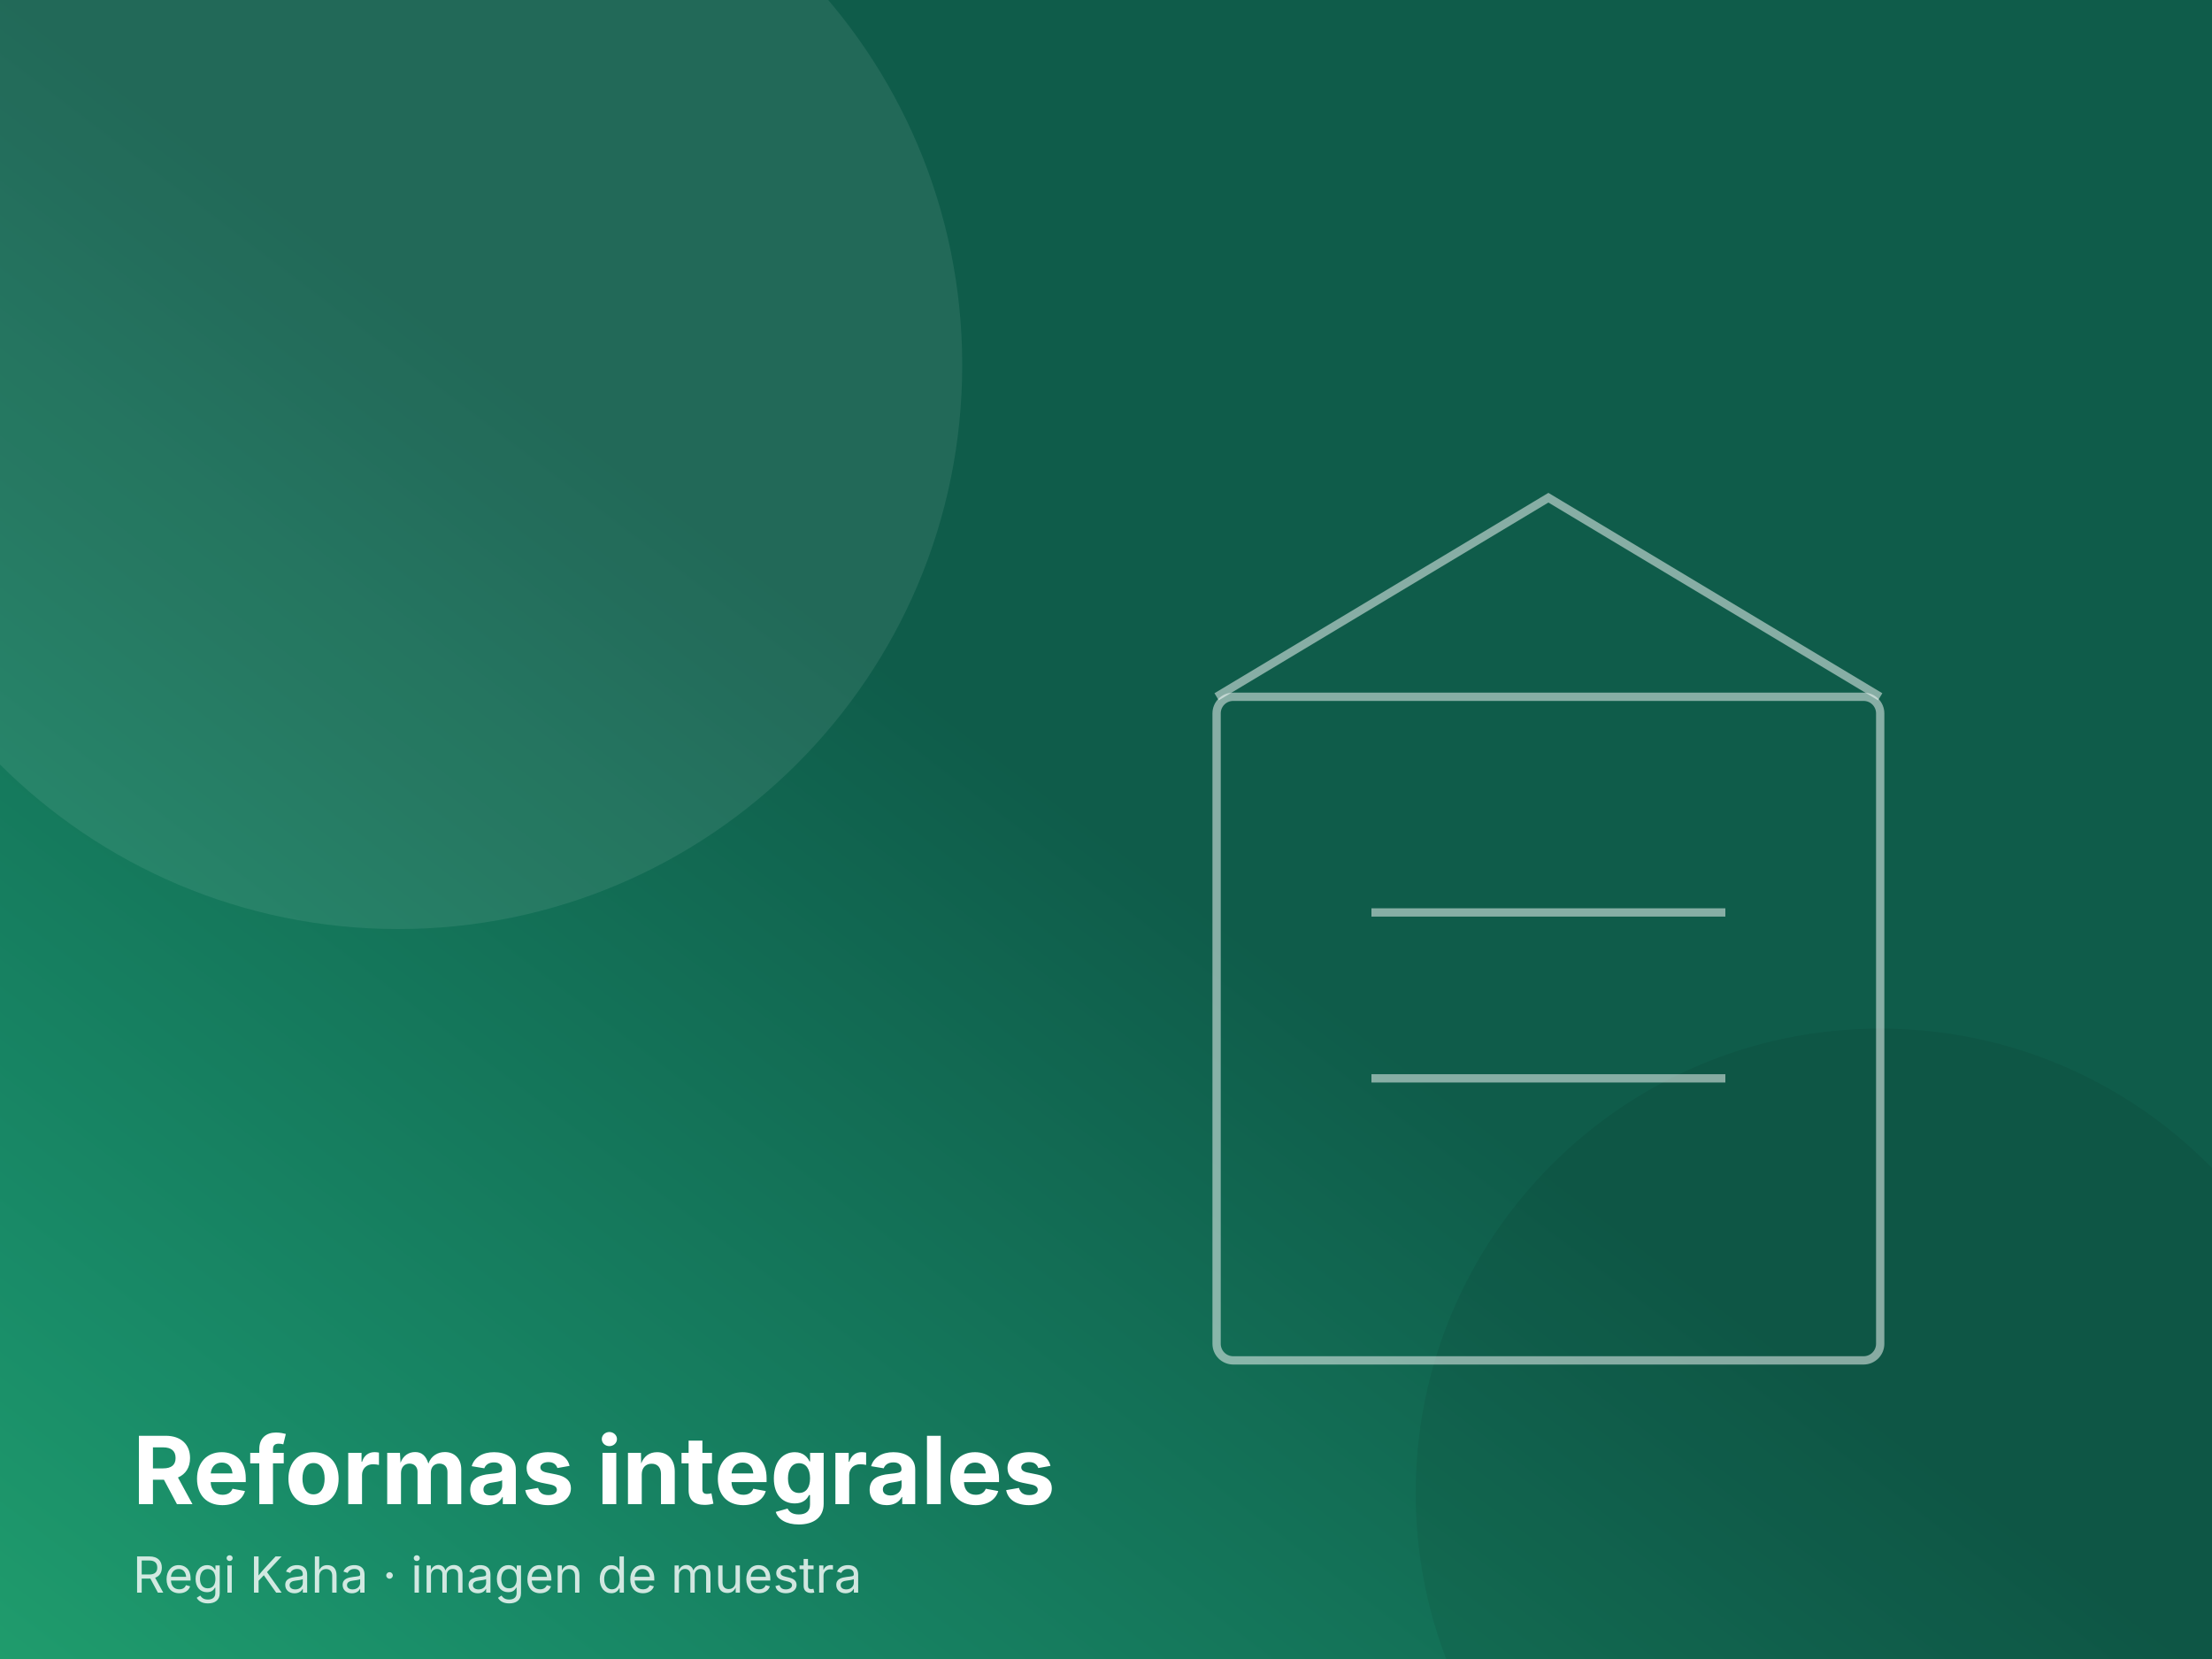
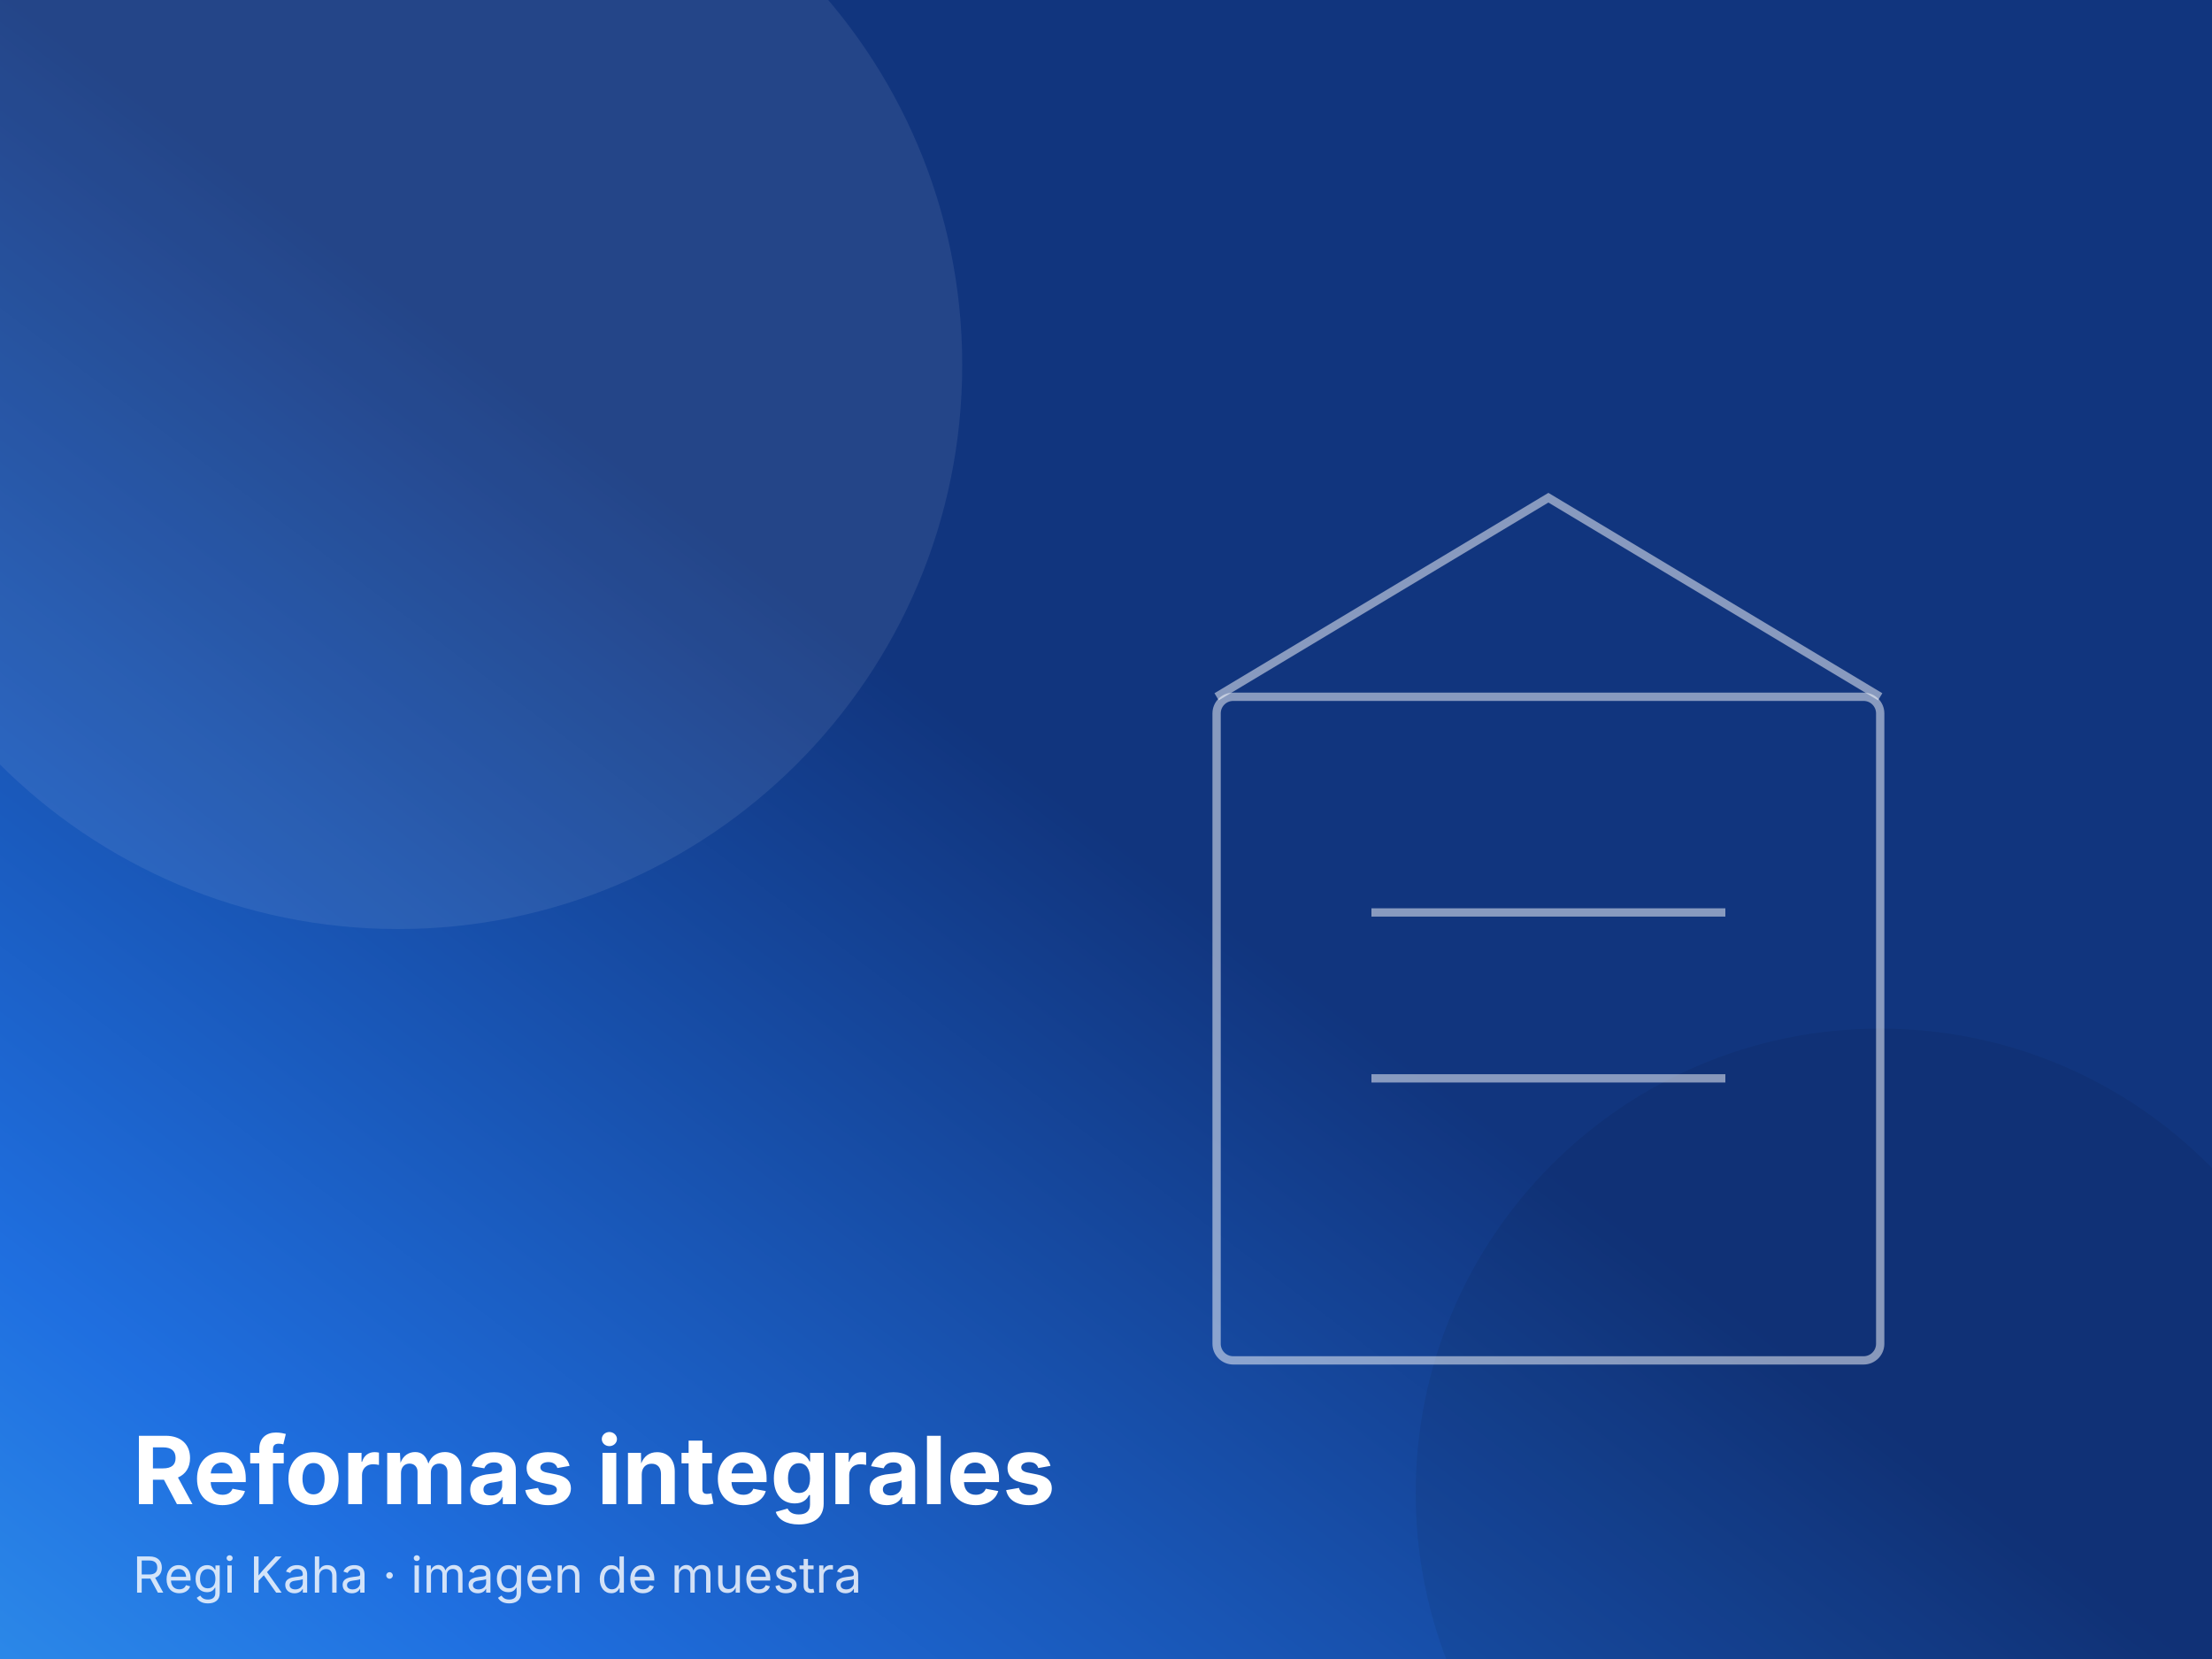
<svg xmlns="http://www.w3.org/2000/svg" width="800" height="600" viewBox="0 0 800 600">
  <defs>
    <linearGradient id="cg" gradientTransform="rotate(135)">
-       <stop offset="0" stop-color="#0F5C4A" />
-       <stop offset="0.55" stop-color="#198C68" />
-       <stop offset="1" stop-color="#2AB673" />
+       <stop offset="0" stop-color="#11357E" />
+       <stop offset="0.55" stop-color="#1F6FE0" />
+       <stop offset="1" stop-color="#3FB0F5" />
    </linearGradient>
  </defs>
  <rect width="800" height="600" fill="url(#cg)" />
  <circle cx="144" cy="132" r="204" fill="rgba(255,255,255,0.08)" />
  <circle cx="680" cy="540" r="168" fill="rgba(0,0,0,0.07)" />
  <g stroke="rgba(255,255,255,0.5)" stroke-width="3" fill="none">
    <rect x="440" y="252" width="240" height="240" rx="6" />
    <path d="M440 252 L560 180 L680 252" />
    <line x1="496" y1="330" x2="624" y2="330" />
    <line x1="496" y1="390" x2="624" y2="390" />
  </g>
  <text x="48" y="544" font-family="Inter, sans-serif" font-size="34" font-weight="700" fill="#fff">Reformas integrales</text>
  <text x="48" y="576" font-family="Inter, sans-serif" font-size="18" fill="rgba(255,255,255,0.8)">Regi Kaha · imagen de muestra</text>
</svg>
